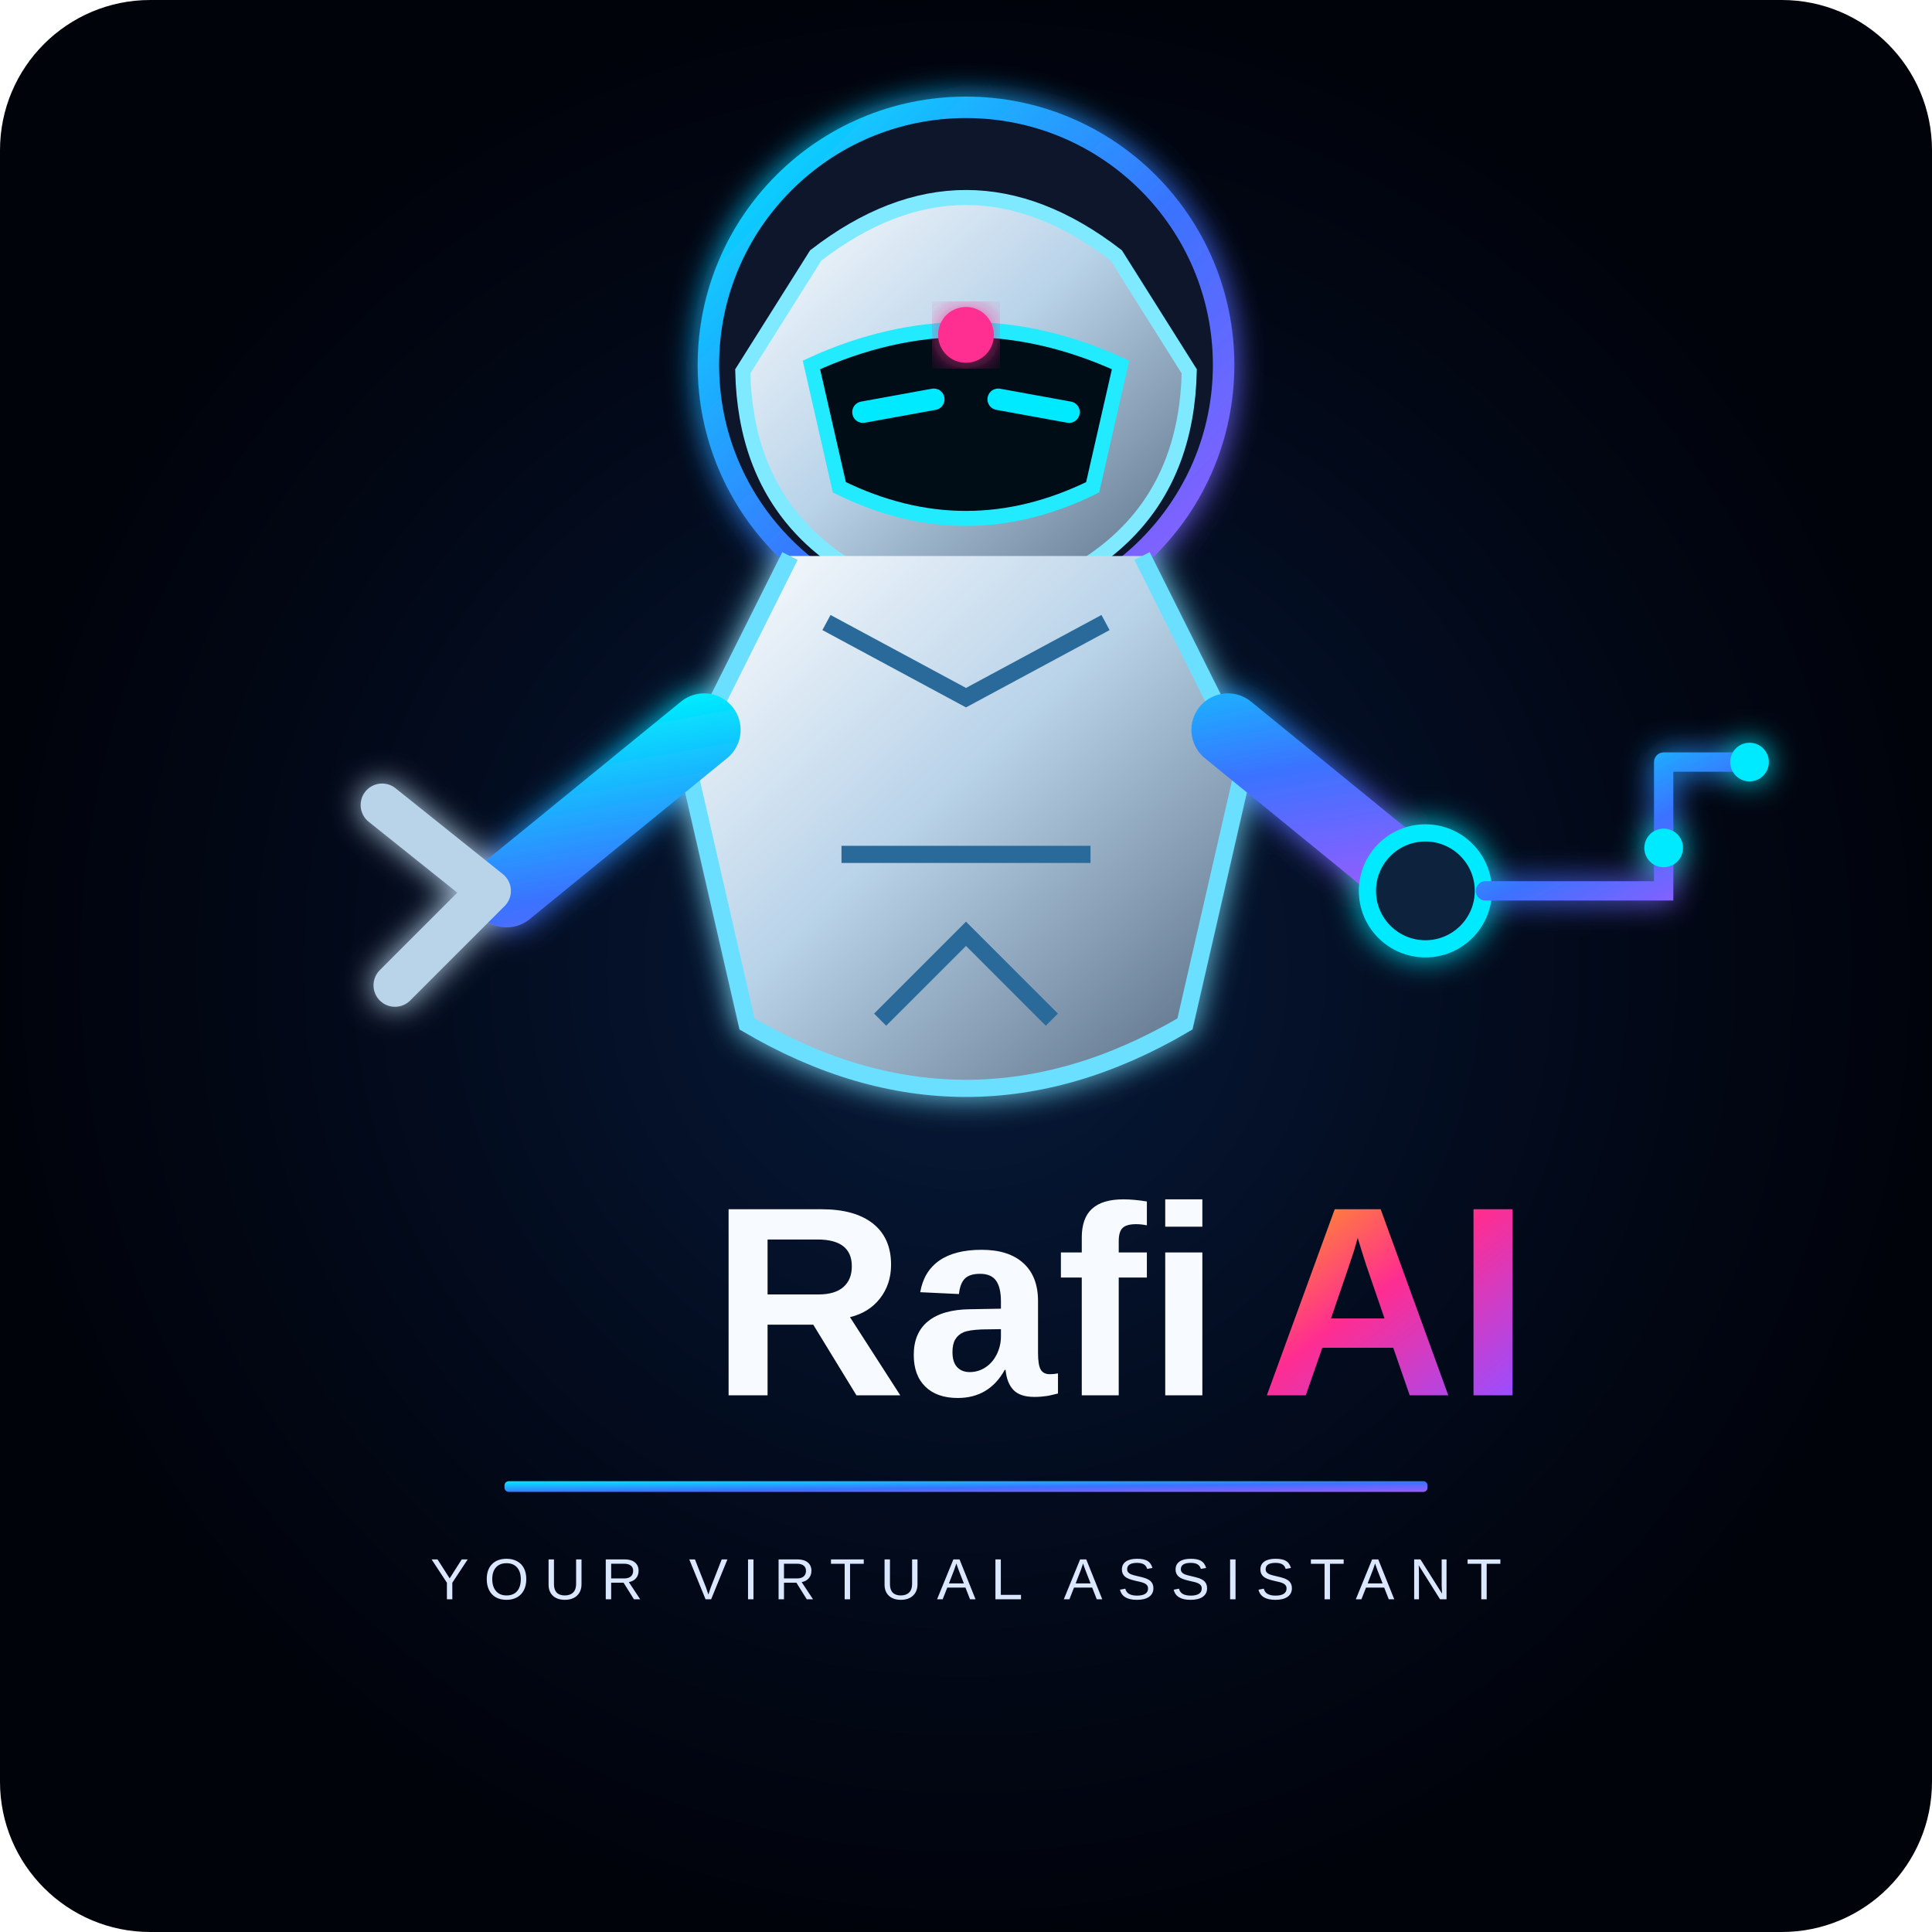
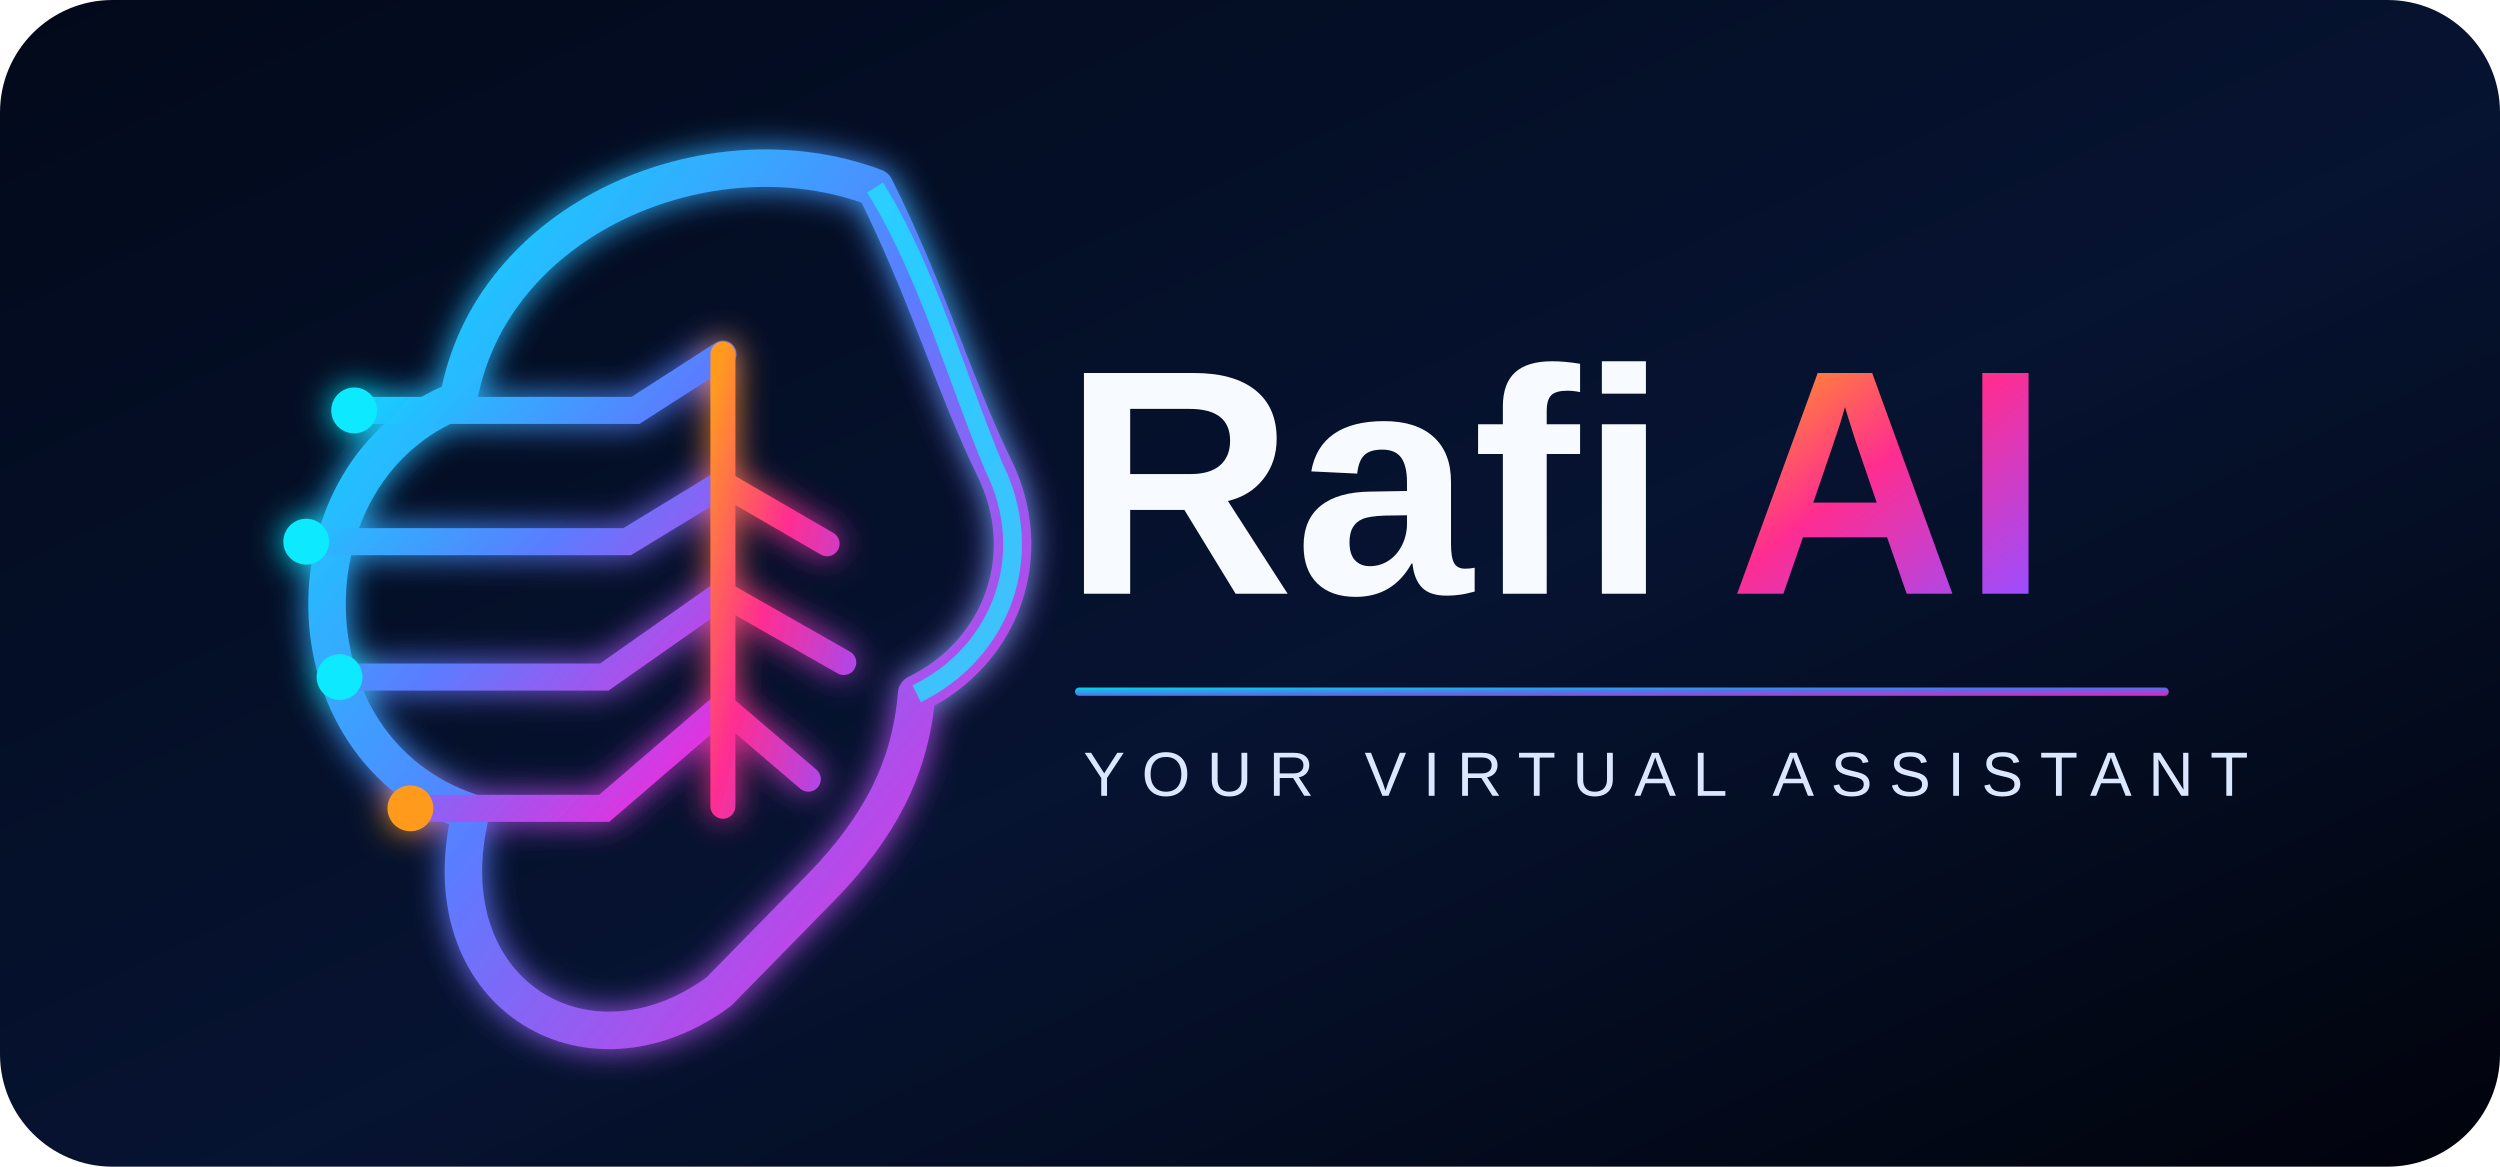
- <svg xmlns="http://www.w3.org/2000/svg" viewBox="0 0 900 900" role="img" aria-labelledby="t d">
+ <svg xmlns="http://www.w3.org/2000/svg" viewBox="0 0 1200 560" role="img" aria-labelledby="title desc">
  <defs>
-     <radialGradient id="bg">
-       <stop stop-color="#071a3a" />
-       <stop offset=".7" stop-color="#020817" />
+     <linearGradient id="bg" x1="0" y1="0" x2="1" y2="1">
+       <stop stop-color="#02091a" />
+       <stop offset=".55" stop-color="#061331" />
      <stop offset="1" stop-color="#01030b" />
-     </radialGradient>
-     <linearGradient id="armor" x1="0" y1="0" x2="1" y2="1">
-       <stop stop-color="#ffffff" />
-       <stop offset=".45" stop-color="#b9d3e9" />
-       <stop offset="1" stop-color="#53677d" />
    </linearGradient>
-     <linearGradient id="blue" x1="0" y1="0" x2="1" y2="1">
+     <linearGradient id="cyanPink" x1="0" y1="0" x2="1" y2="1">
      <stop stop-color="#00eaff" />
-       <stop offset=".55" stop-color="#3b72ff" />
-       <stop offset="1" stop-color="#9b5cff" />
+       <stop offset=".5" stop-color="#5b7cff" />
+       <stop offset="1" stop-color="#ff22d8" />
    </linearGradient>
-     <linearGradient id="ai" x1="0" y1="0" x2="1" y2="1">
+     <linearGradient id="warm" x1="0" y1="0" x2="1" y2="1">
      <stop stop-color="#ff9a1f" />
      <stop offset=".45" stop-color="#ff2d91" />
-       <stop offset="1" stop-color="#9b4dff" />
+       <stop offset="1" stop-color="#9c4dff" />
    </linearGradient>
-     <filter id="g">
-       <feGaussianBlur stdDeviation="7" result="b" />
+     <filter id="glow">
+       <feGaussianBlur stdDeviation="8" result="b" />
      <feMerge>
        <feMergeNode in="b" />
        <feMergeNode in="SourceGraphic" />
      </feMerge>
    </filter>
  </defs>
-   <rect width="900" height="900" rx="70" fill="url(#bg)" />
-   <g transform="translate(110 45)" filter="url(#g)">
-     <circle cx="340" cy="125" r="120" fill="#07152b" stroke="url(#blue)" stroke-width="10" />
-     <path d="M270 74Q340 20 410 74L444 128Q442 218 340 240Q238 218 236 128Z" fill="url(#armor)" stroke="#7fe9ff" stroke-width="7" />
-     <path d="M268 125Q340 92 412 125L399 182Q340 211 281 182Z" fill="#020817" stroke="#21eaff" stroke-width="7" />
-     <path d="M292 147L325 141M355 141L388 147" stroke="#00eaff" stroke-width="10" stroke-linecap="round" />
-     <circle cx="340" cy="111" r="13" fill="#ff2d91" filter="url(#g)" />
-     <path d="M258 214L210 310L238 432Q340 492 442 432L470 310L422 214" fill="url(#armor)" stroke="#6bdfff" stroke-width="8" />
-     <path d="M275 245L340 280L405 245M282 353H398M300 430L340 390L380 430" fill="none" stroke="#2a6b9b" stroke-width="8" />
-     <path d="M218 295L126 370M462 295L554 370" fill="none" stroke="url(#blue)" stroke-width="34" stroke-linecap="round" />
-     <path d="M118 370L68 330M118 370L74 414" fill="none" stroke="#b9d3e9" stroke-width="20" stroke-linecap="round" />
-     <circle cx="554" cy="370" r="27" fill="#0b203c" stroke="#00eaff" stroke-width="8" />
-     <path d="M582 370H665V310M665 310H705M665 310V350" fill="none" stroke="url(#blue)" stroke-width="9" stroke-linecap="round" />
-     <g fill="#00eaff">
-       <circle cx="705" cy="310" r="9" />
-       <circle cx="665" cy="350" r="9" />
+   <rect width="1200" height="560" rx="54" fill="url(#bg)" />
+   <g transform="translate(55 55)" filter="url(#glow)">
+     <path d="M365 35C285 5 180 50 165 137C80 170 80 305 171 335C150 421 226 468 290 421L340 370C366 343 382 315 385 278C426 258 443 211 422 169C403 130 390 85 365 35Z" fill="none" stroke="url(#cyanPink)" stroke-width="18" stroke-linecap="round" stroke-linejoin="round" />
+     <path d="M115 142H250L292 115M92 205H246L292 177M108 270H235L292 230M142 333H235L292 284" fill="none" stroke="url(#cyanPink)" stroke-width="13" stroke-linecap="round" />
+     <path d="M292 115V332M292 177L342 206M292 230L350 263M292 284L333 319" fill="none" stroke="url(#warm)" stroke-width="12" stroke-linecap="round" />
+     <g fill="#09eaff">
+       <circle cx="115" cy="142" r="11" />
+       <circle cx="92" cy="205" r="11" />
+       <circle cx="108" cy="270" r="11" />
    </g>
+     <g fill="#ff9a1f">
+       <circle cx="142" cy="333" r="11" />
+     </g>
+     <path d="M365 35C390 75 404 126 422 169C443 211 426 258 385 278" fill="none" stroke="#20dfff" stroke-width="9" opacity=".8" />
  </g>
-   <g font-family="Arial,Helvetica,sans-serif" text-anchor="middle">
-     <text x="450" y="650" font-size="126" font-weight="800" fill="#f7fbff">Rafi</text>
-     <text x="650" y="650" font-size="126" font-weight="800" fill="url(#ai)">AI</text>
-     <rect x="235" y="690" width="430" height="5" rx="2" fill="url(#blue)" />
-     <text x="450" y="745" font-size="27" letter-spacing="7" fill="#dbe7ff">YOUR VIRTUAL ASSISTANT</text>
+   <g font-family="Arial,Helvetica,sans-serif">
+     <text x="510" y="285" font-size="154" font-weight="800" fill="#f7fbff">Rafi</text>
+     <text x="830" y="285" font-size="154" font-weight="800" fill="url(#warm)">AI</text>
+     <rect x="516" y="330" width="525" height="4" rx="2" fill="url(#cyanPink)" opacity=".9" />
+     <text x="520" y="382" font-size="30" letter-spacing="8" fill="#dbe7ff">YOUR VIRTUAL ASSISTANT</text>
  </g>
</svg>
